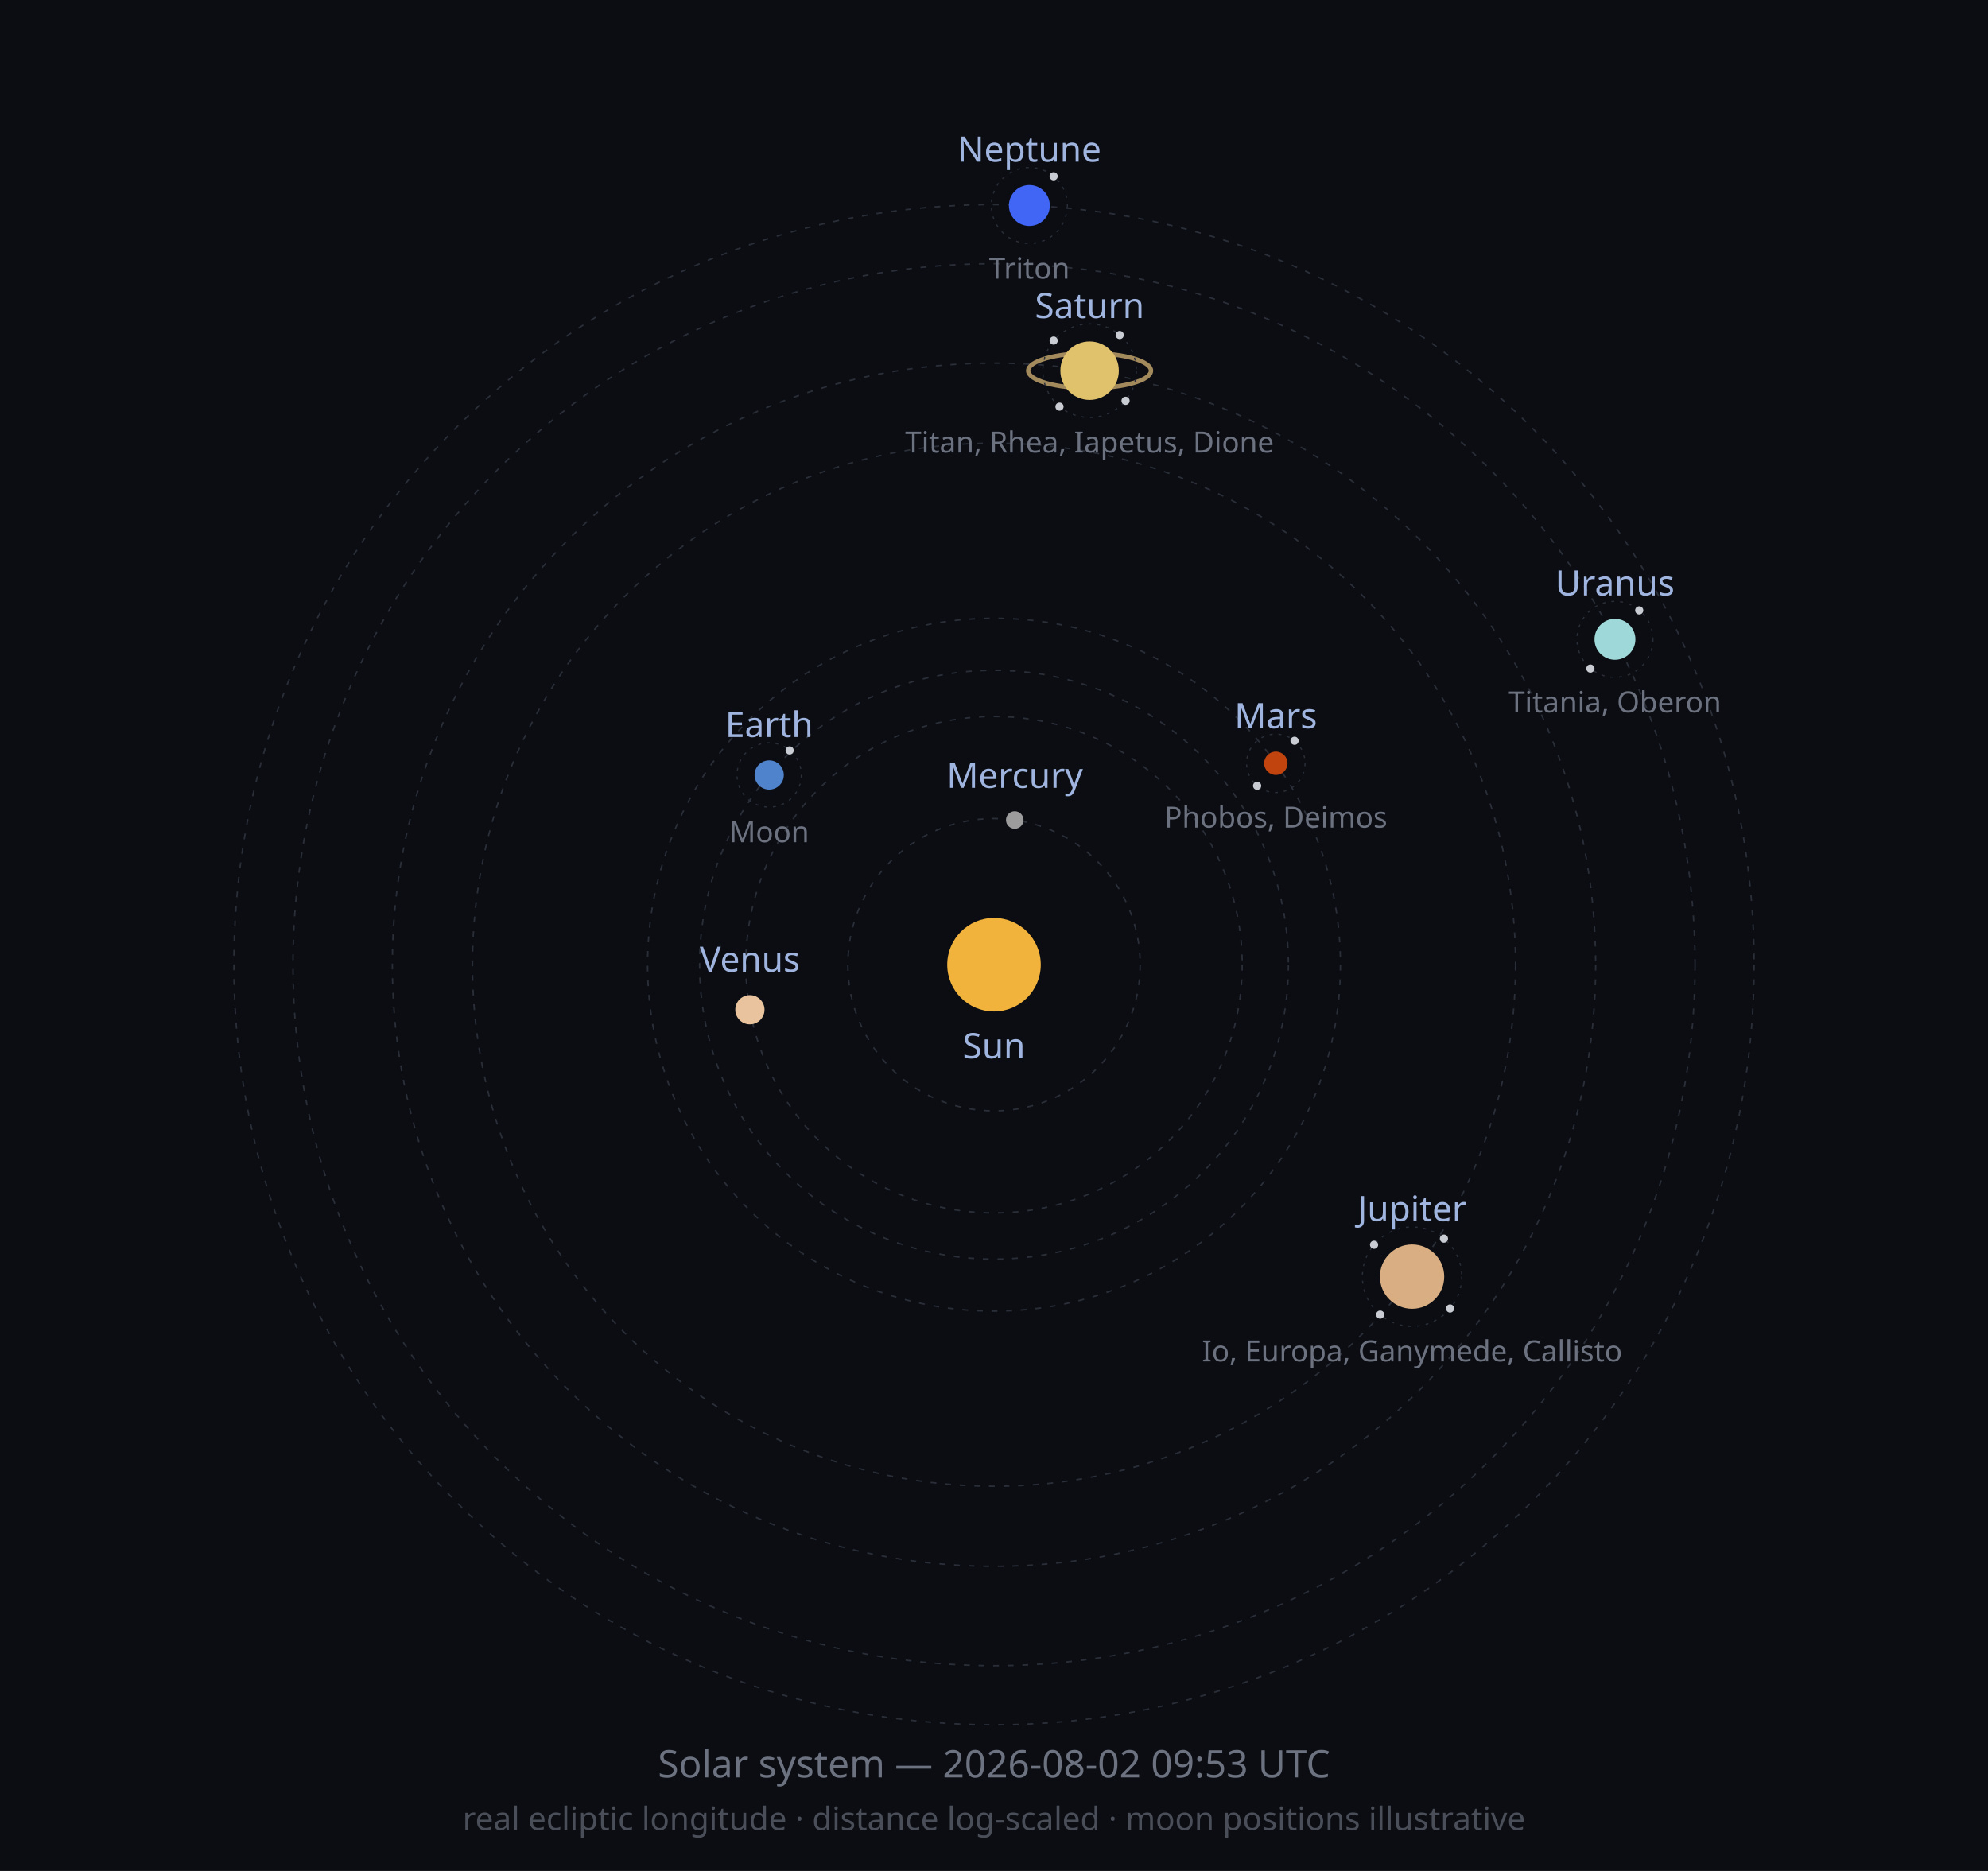
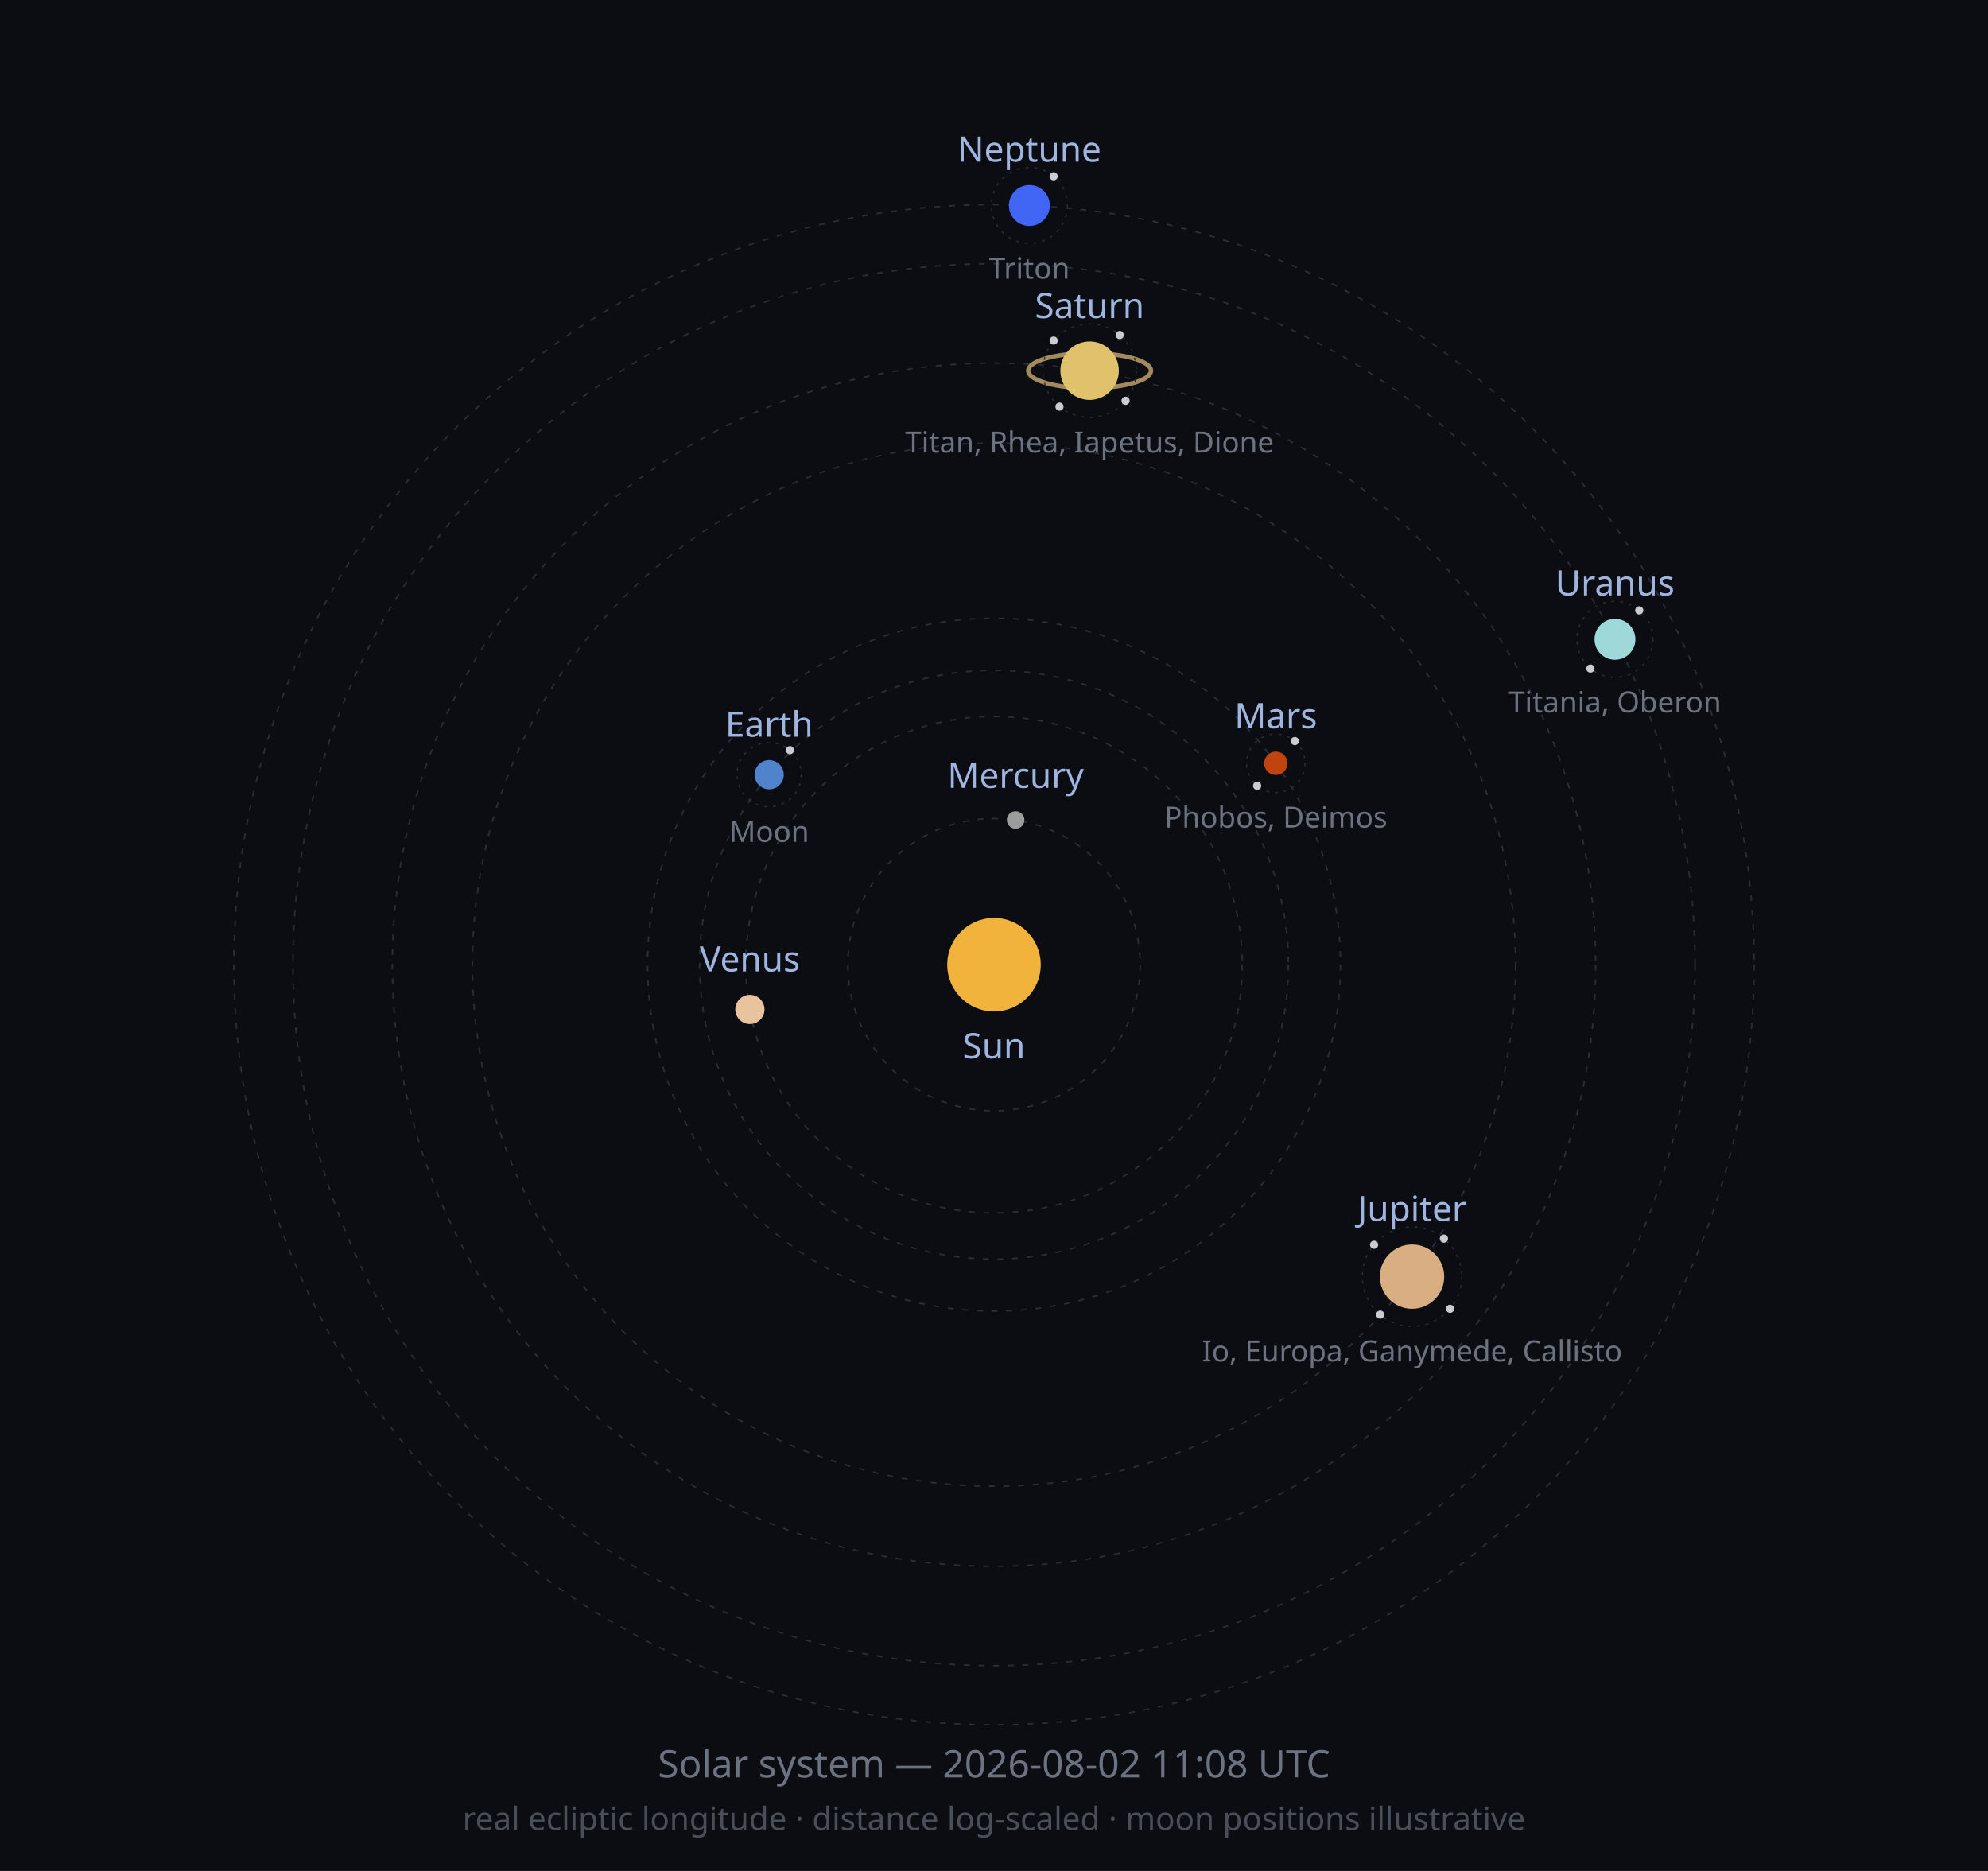
<svg xmlns="http://www.w3.org/2000/svg" width="680" height="640" viewBox="0 0 680 640" role="img">
  <defs>
    <marker id="arrow" viewBox="0 0 10 10" refX="8" refY="5" markerWidth="6" markerHeight="6" orient="auto-start-reverse">
      <path d="M2 1L8 5L2 9" fill="none" stroke="context-stroke" stroke-width="1.5" stroke-linecap="round" stroke-linejoin="round" />
    </marker>
  </defs>
  <style>
  .orbit { fill: none; stroke: #2A2E38; stroke-width: 0.5; stroke-dasharray: 2 3; }
  .moonorbit { fill: none; stroke: #2A2E38; stroke-width: 0.4; stroke-dasharray: 1 2; }
  .lbl { font-family: sans-serif; font-size: 12px; fill: #9FB4DE; }
  .moonlbl { font-family: sans-serif; font-size: 10px; fill: #6C7280; }
</style>
  <rect width="680" height="640" fill="#0B0D12" />
  <circle class="orbit" cx="340" cy="330" r="50.0" />
  <circle class="orbit" cx="340" cy="330" r="84.9" />
  <circle class="orbit" cx="340" cy="330" r="100.7" />
  <circle class="orbit" cx="340" cy="330" r="118.5" />
  <circle class="orbit" cx="340" cy="330" r="178.4" />
  <circle class="orbit" cx="340" cy="330" r="205.8" />
  <circle class="orbit" cx="340" cy="330" r="239.8" />
  <circle class="orbit" cx="340" cy="330" r="260.0" />
  <circle cx="340" cy="330" r="16" fill="#F2B33D" />
  <text class="lbl" x="340" y="362" text-anchor="middle">Sun</text>
-   <circle cx="347.1" cy="280.5" r="3" fill="#9C9C9C" />
-   <text class="lbl" x="347.1" y="269.5" text-anchor="middle">Mercury</text>
-   <circle cx="256.5" cy="345.4" r="5" fill="#E8C39E" />
-   <text class="lbl" x="256.5" y="332.4" text-anchor="middle">Venus</text>
-   <circle cx="263.1" cy="265.1" r="5" fill="#4F83CC" />
-   <circle class="moonorbit" cx="263.1" cy="265.1" r="11" />
-   <circle cx="270.1" cy="256.7" r="1.4" fill="#C9CDD3" />
-   <text class="moonlbl" x="263.1" y="288.1" text-anchor="middle">Moon</text>
-   <text class="lbl" x="263.1" y="252.1" text-anchor="middle">Earth</text>
+   <circle cx="347.4" cy="280.5" r="3" fill="#9C9C9C" />
+   <text class="lbl" x="347.4" y="269.5" text-anchor="middle">Mercury</text>
+   <circle cx="256.5" cy="345.3" r="5" fill="#E8C39E" />
+   <text class="lbl" x="256.5" y="332.3" text-anchor="middle">Venus</text>
+   <circle cx="263.1" cy="265.0" r="5" fill="#4F83CC" />
+   <circle class="moonorbit" cx="263.1" cy="265.0" r="11" />
+   <circle cx="270.2" cy="256.6" r="1.4" fill="#C9CDD3" />
+   <text class="moonlbl" x="263.1" y="288.0" text-anchor="middle">Moon</text>
+   <text class="lbl" x="263.1" y="252.0" text-anchor="middle">Earth</text>
  <circle cx="436.4" cy="261.1" r="4" fill="#C1440E" />
  <circle class="moonorbit" cx="436.4" cy="261.1" r="10" />
-   <circle cx="442.8" cy="253.4" r="1.4" fill="#C9CDD3" />
+   <circle cx="442.9" cy="253.5" r="1.4" fill="#C9CDD3" />
  <circle cx="430.0" cy="268.8" r="1.4" fill="#C9CDD3" />
  <text class="moonlbl" x="436.4" y="283.1" text-anchor="middle">Phobos, Deimos</text>
  <text class="lbl" x="436.4" y="249.1" text-anchor="middle">Mars</text>
  <circle cx="483.0" cy="436.7" r="11" fill="#D8AE82" />
  <circle class="moonorbit" cx="483.0" cy="436.7" r="17" />
  <circle cx="493.9" cy="423.7" r="1.4" fill="#C9CDD3" />
-   <circle cx="496.0" cy="447.6" r="1.4" fill="#C9CDD3" />
+   <circle cx="496.0" cy="447.7" r="1.4" fill="#C9CDD3" />
  <circle cx="472.1" cy="449.7" r="1.4" fill="#C9CDD3" />
  <circle cx="470.0" cy="425.8" r="1.4" fill="#C9CDD3" />
  <text class="moonlbl" x="483.0" y="465.7" text-anchor="middle">Io, Europa, Ganymede, Callisto</text>
  <text class="lbl" x="483.0" y="417.7" text-anchor="middle">Jupiter</text>
  <ellipse cx="372.7" cy="126.8" rx="21.0" ry="6.0" fill="none" stroke="#C9A96E" stroke-width="1.5" opacity="0.8" />
  <circle cx="372.7" cy="126.8" r="10" fill="#E0C16C" />
  <circle class="moonorbit" cx="372.7" cy="126.8" r="16" />
  <circle cx="383.0" cy="114.6" r="1.4" fill="#C9CDD3" />
  <circle cx="385.0" cy="137.1" r="1.4" fill="#C9CDD3" />
  <circle cx="362.4" cy="139.1" r="1.4" fill="#C9CDD3" />
  <circle cx="360.4" cy="116.5" r="1.4" fill="#C9CDD3" />
  <text class="moonlbl" x="372.7" y="154.8" text-anchor="middle">Titan, Rhea, Iapetus, Dione</text>
  <text class="lbl" x="372.7" y="108.8" text-anchor="middle">Saturn</text>
  <circle cx="552.4" cy="218.7" r="7" fill="#9FD8D8" />
  <circle class="moonorbit" cx="552.4" cy="218.7" r="13" />
  <circle cx="560.7" cy="208.8" r="1.4" fill="#C9CDD3" />
  <circle cx="544.0" cy="228.7" r="1.4" fill="#C9CDD3" />
  <text class="moonlbl" x="552.4" y="243.7" text-anchor="middle">Titania, Oberon</text>
  <text class="lbl" x="552.4" y="203.7" text-anchor="middle">Uranus</text>
  <circle cx="352.1" cy="70.3" r="7" fill="#4166F5" />
  <circle class="moonorbit" cx="352.1" cy="70.3" r="13" />
  <circle cx="360.4" cy="60.3" r="1.4" fill="#C9CDD3" />
  <text class="moonlbl" x="352.1" y="95.3" text-anchor="middle">Triton</text>
  <text class="lbl" x="352.1" y="55.3" text-anchor="middle">Neptune</text>
-   <text x="340" y="608" font-size="13" fill="#6C7280" text-anchor="middle" font-family="sans-serif">Solar system — 2026-08-02 09:53 UTC</text>
+   <text x="340" y="608" font-size="13" fill="#6C7280" text-anchor="middle" font-family="sans-serif">Solar system — 2026-08-02 11:08 UTC</text>
  <text x="340" y="626" font-size="11" fill="#4A4E58" text-anchor="middle" font-family="sans-serif">real ecliptic longitude · distance log-scaled · moon positions illustrative</text>
</svg>
